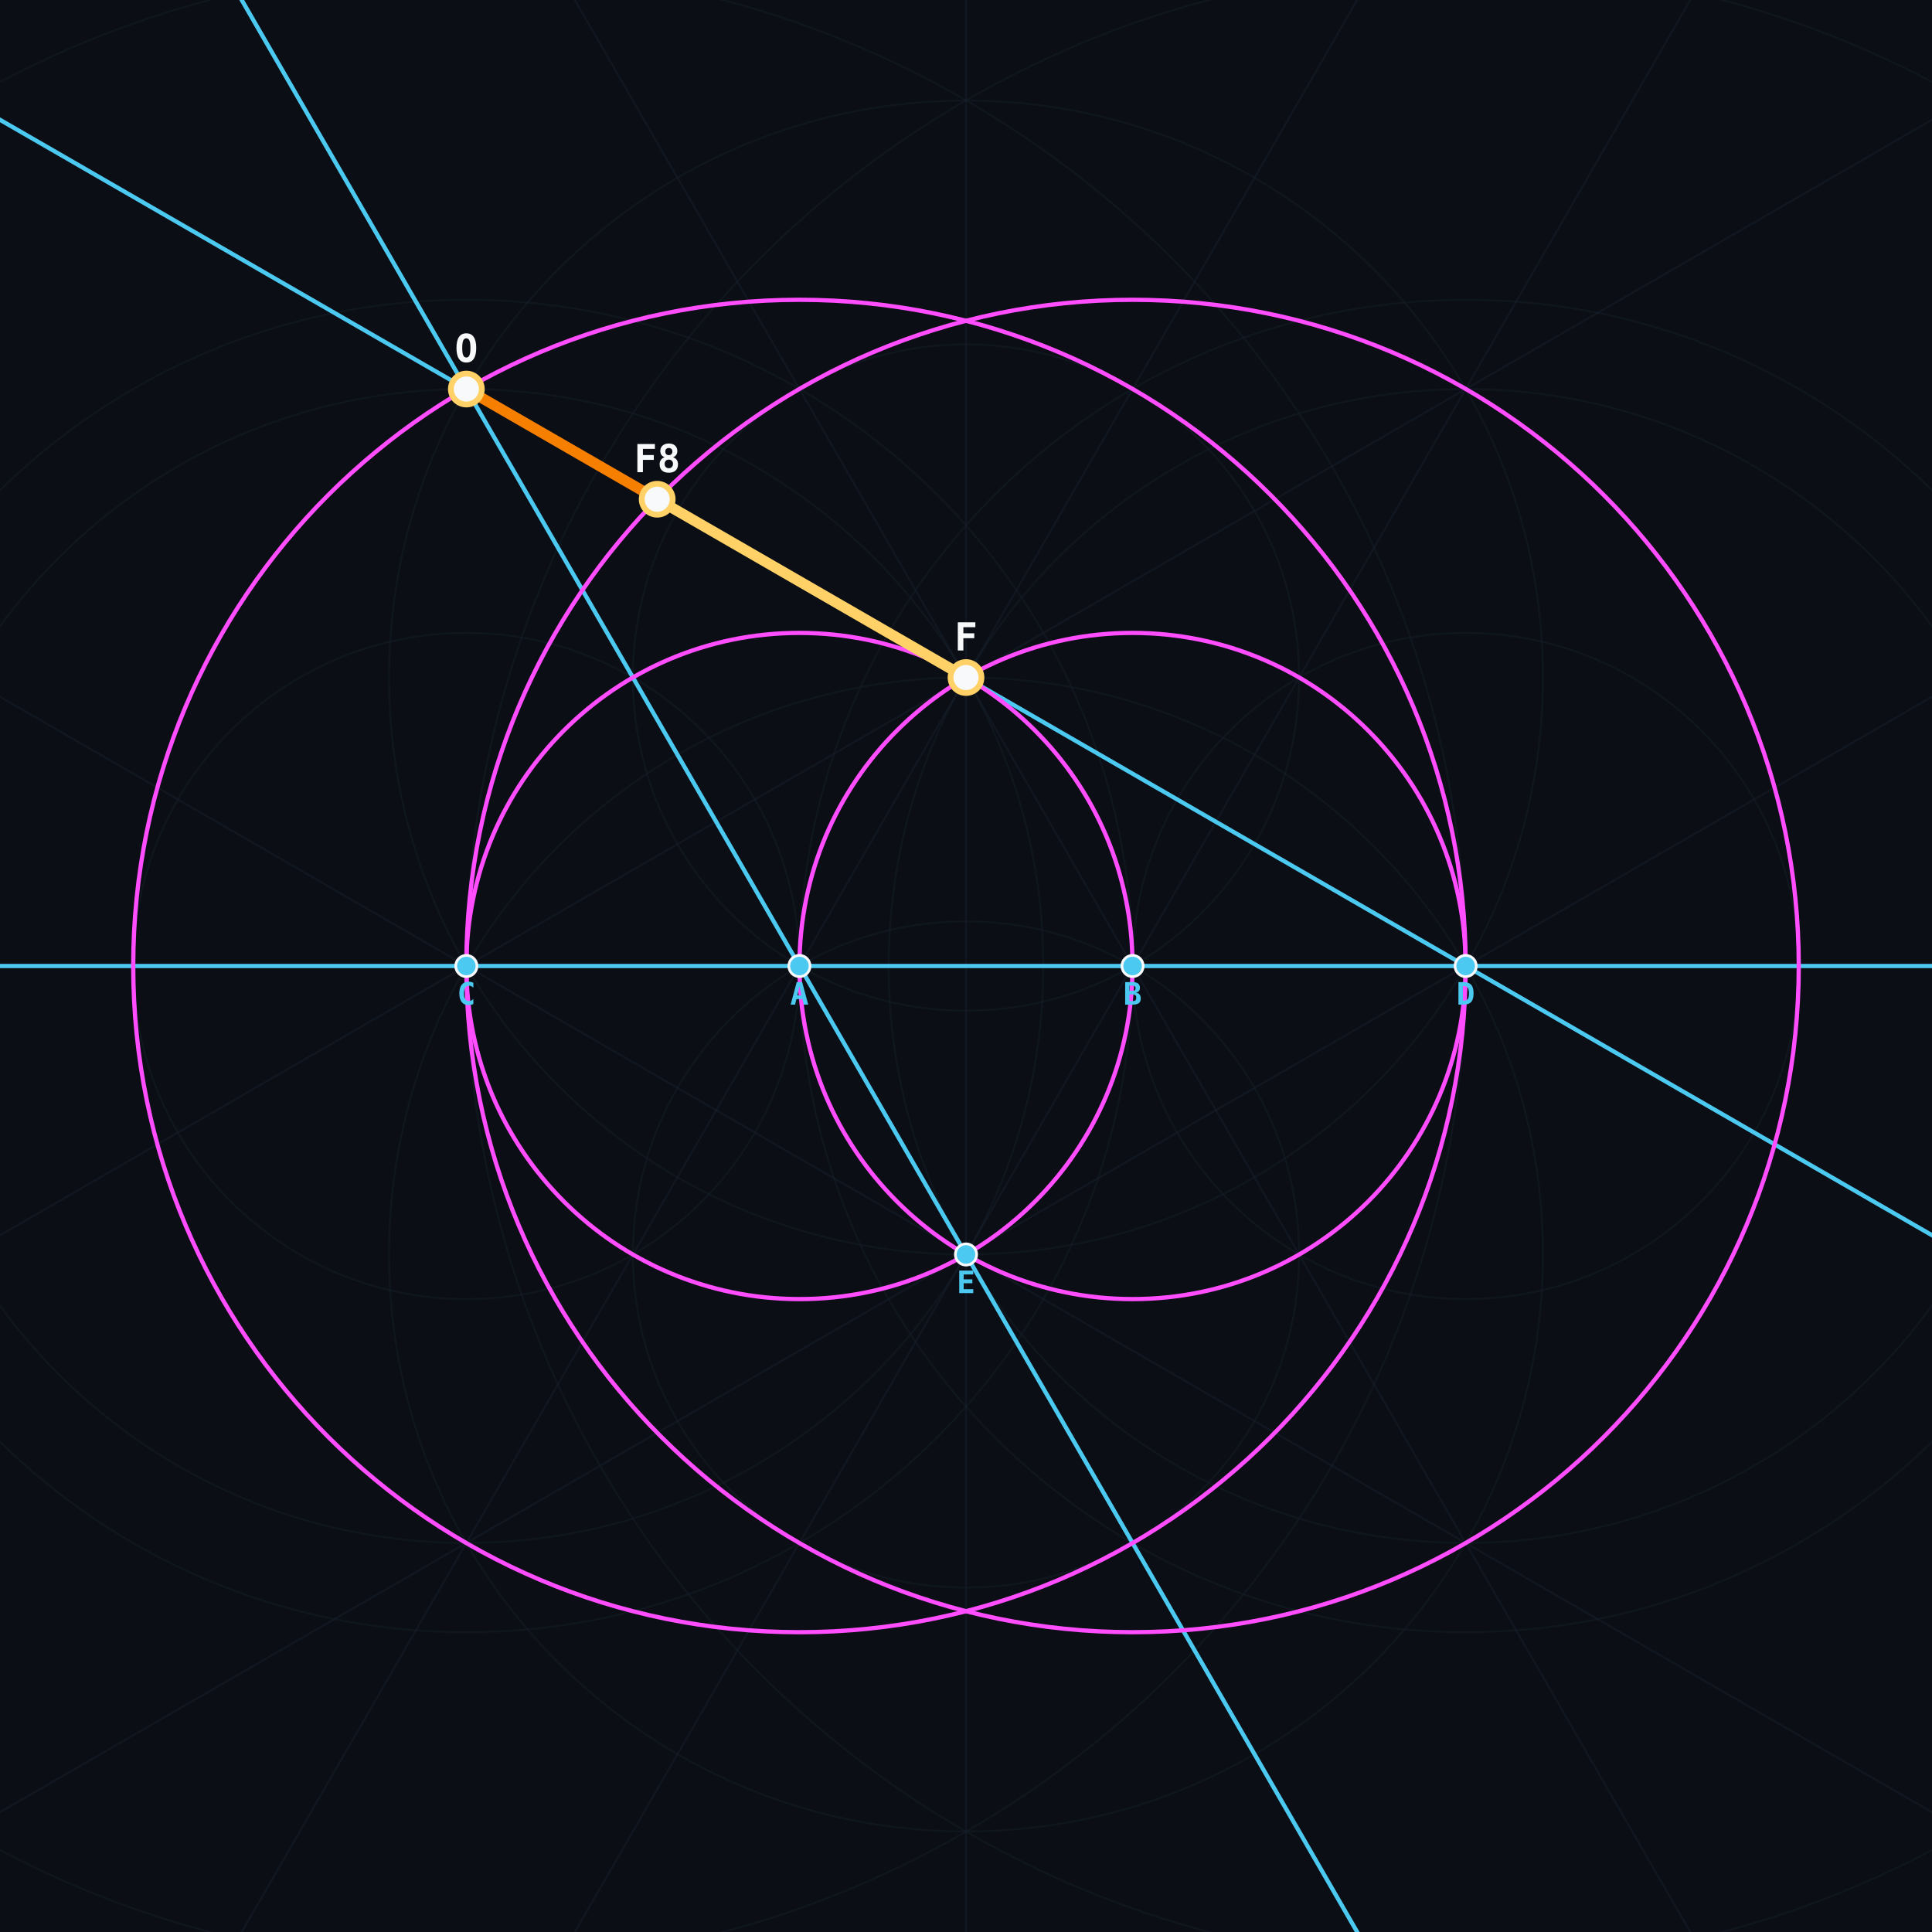
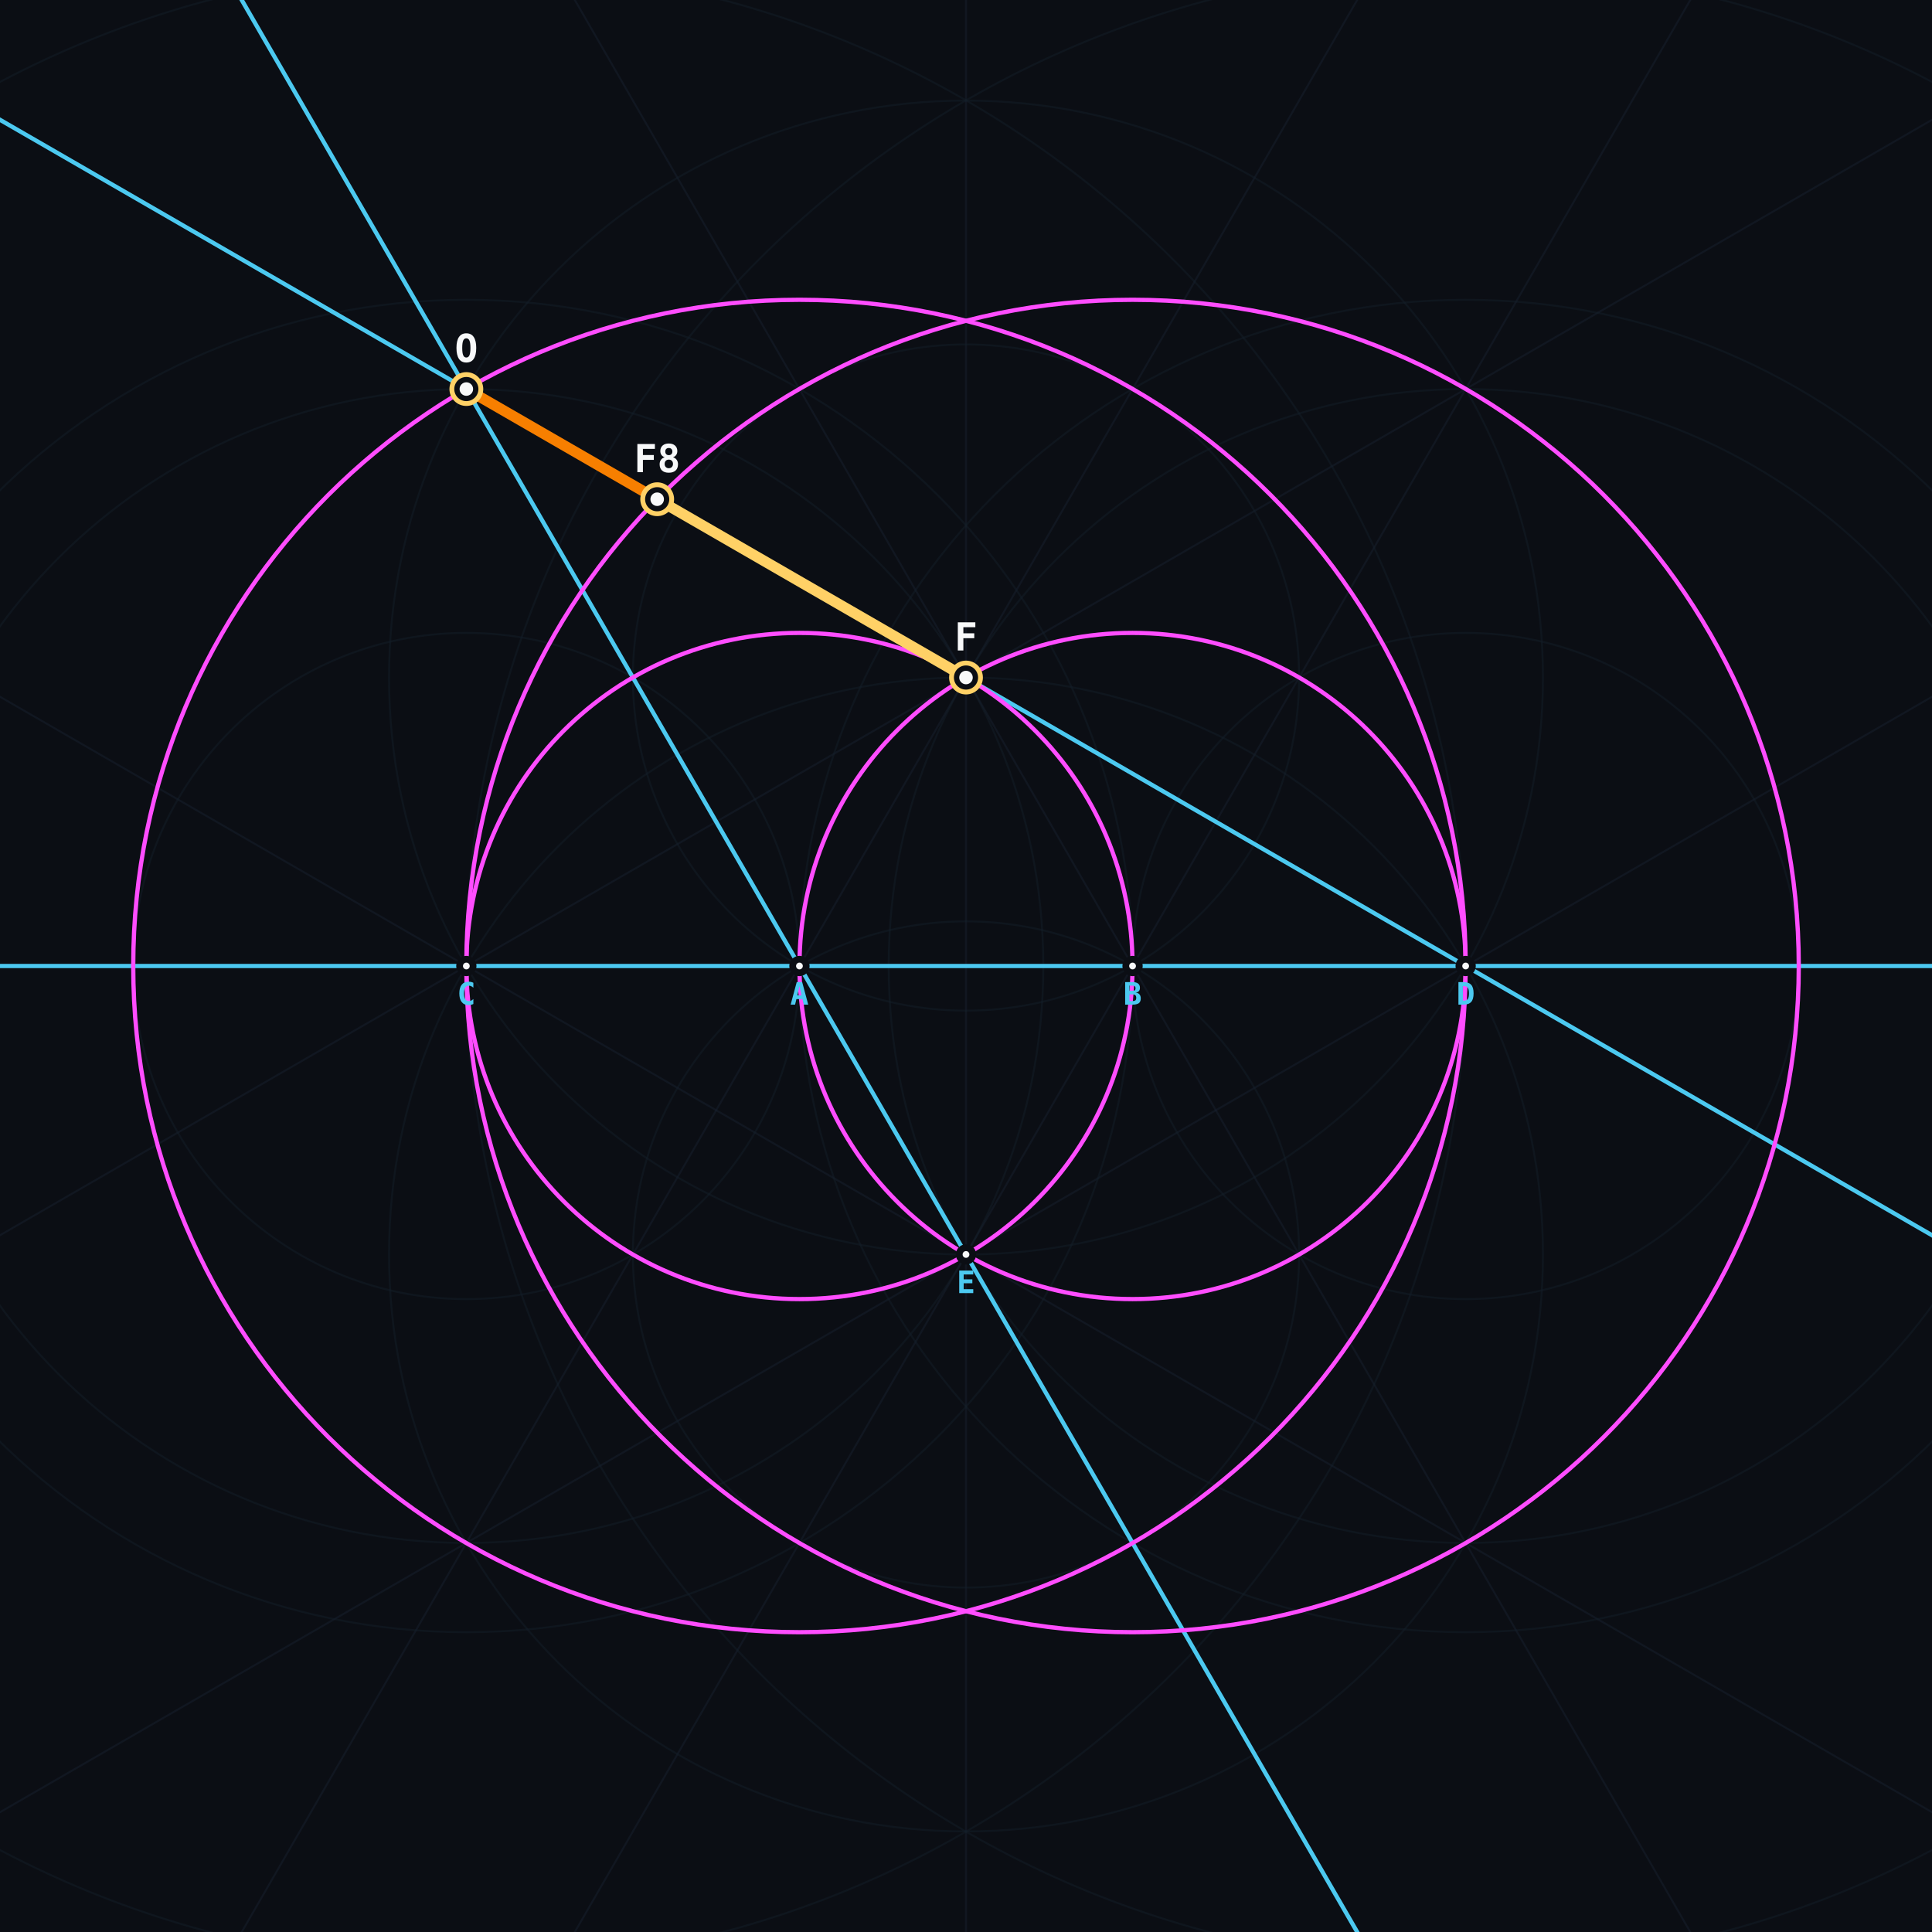
<svg xmlns="http://www.w3.org/2000/svg" viewBox="0 0 1000 1000" width="100%" height="100%" class="levels-svg">
  <defs>
    <clipPath id="sq-clip">
      <rect x="0" y="0" width="1000" height="1000" />
    </clipPath>
  </defs>
  <rect x="0" y="0" width="1000" height="1000" fill="#0b0e14" />
  <g clip-path="url(#sq-clip)">
    <line x1="-168.10" y1="1507.87" x2="1081.90" y2="-657.19" stroke="#1a2332" stroke-width="1.0" stroke-opacity="0.45" />
    <line x1="1168.10" y1="-507.87" x2="-81.90" y2="1657.19" stroke="#1a2332" stroke-width="1.0" stroke-opacity="0.45" />
    <line x1="1168.10" y1="1507.87" x2="-81.90" y2="-657.19" stroke="#1a2332" stroke-width="1.0" stroke-opacity="0.45" />
    <line x1="-711.84" y1="-50.34" x2="1453.22" y2="1199.66" stroke="#1a2332" stroke-width="1.0" stroke-opacity="0.45" />
    <line x1="-711.84" y1="1050.34" x2="1453.22" y2="-199.66" stroke="#1a2332" stroke-width="1.0" stroke-opacity="0.45" />
    <line x1="1711.84" y1="-50.34" x2="-453.22" y2="1199.66" stroke="#1a2332" stroke-width="1.0" stroke-opacity="0.45" />
    <line x1="500.00" y1="1750.00" x2="500.00" y2="-750.00" stroke="#1a2332" stroke-width="1.0" stroke-opacity="0.45" />
    <circle cx="241.38" cy="500.00" r="172.41" fill="none" stroke="#161f2c" stroke-width="1.0" stroke-opacity="0.45" />
    <circle cx="758.62" cy="500.00" r="344.83" fill="none" stroke="#161f2c" stroke-width="1.0" stroke-opacity="0.45" />
    <circle cx="500.00" cy="649.31" r="172.41" fill="none" stroke="#161f2c" stroke-width="1.0" stroke-opacity="0.45" />
    <circle cx="500.00" cy="350.69" r="172.41" fill="none" stroke="#161f2c" stroke-width="1.0" stroke-opacity="0.45" />
    <circle cx="241.38" cy="500.00" r="344.83" fill="none" stroke="#161f2c" stroke-width="1.0" stroke-opacity="0.45" />
    <circle cx="758.62" cy="500.00" r="172.41" fill="none" stroke="#161f2c" stroke-width="1.0" stroke-opacity="0.45" />
    <circle cx="241.38" cy="500.00" r="517.24" fill="none" stroke="#161f2c" stroke-width="1.0" stroke-opacity="0.45" />
    <circle cx="758.62" cy="500.00" r="517.24" fill="none" stroke="#161f2c" stroke-width="1.0" stroke-opacity="0.45" />
    <circle cx="241.38" cy="500.00" r="298.63" fill="none" stroke="#161f2c" stroke-width="1.0" stroke-opacity="0.45" />
    <circle cx="500.00" cy="649.31" r="298.63" fill="none" stroke="#161f2c" stroke-width="1.0" stroke-opacity="0.45" />
    <circle cx="500.00" cy="350.69" r="298.63" fill="none" stroke="#161f2c" stroke-width="1.0" stroke-opacity="0.45" />
    <circle cx="758.62" cy="500.00" r="298.63" fill="none" stroke="#161f2c" stroke-width="1.0" stroke-opacity="0.45" />
    <line x1="-750.00" y1="500.00" x2="1750.00" y2="500.00" stroke="#4cc9f0" stroke-width="2.2" stroke-linecap="round" />
    <line x1="-168.10" y1="-507.87" x2="1081.90" y2="1657.19" stroke="#4cc9f0" stroke-width="2.2" stroke-linecap="round" />
    <line x1="1711.84" y1="1050.34" x2="-453.22" y2="-199.66" stroke="#4cc9f0" stroke-width="2.2" stroke-linecap="round" />
    <circle cx="413.79" cy="500.00" r="172.41" fill="none" stroke="#ff4dff" stroke-width="2.2" />
    <circle cx="586.21" cy="500.00" r="172.41" fill="none" stroke="#ff4dff" stroke-width="2.2" />
    <circle cx="413.79" cy="500.00" r="344.83" fill="none" stroke="#ff4dff" stroke-width="2.2" />
    <circle cx="586.21" cy="500.00" r="344.83" fill="none" stroke="#ff4dff" stroke-width="2.2" />
-     <circle class="geom-point" cx="413.79" cy="500.00" r="5.5" data-base-r="5.5" fill="#4cc9f0" stroke="#f8f9fa" stroke-width="1.4" />
+     <circle class="geom-point" cx="413.79" cy="500.00" r="3.5" data-base-r="3.5" fill="#f8f9fa" stroke="#0b0e14" stroke-width="3.5" />
    <text class="geom-label" x="413.79" y="520.00" data-anchor-x="413.79" data-anchor-y="500.00" data-offset-y="20" data-base-font="16" fill="#4cc9f0" font-family="monospace" font-size="16" font-weight="bold" text-anchor="middle">A</text>
-     <circle class="geom-point" cx="586.21" cy="500.00" r="5.5" data-base-r="5.5" fill="#4cc9f0" stroke="#f8f9fa" stroke-width="1.4" />
+     <circle class="geom-point" cx="586.21" cy="500.00" r="3.5" data-base-r="3.5" fill="#f8f9fa" stroke="#0b0e14" stroke-width="3.5" />
    <text class="geom-label" x="586.21" y="520.00" data-anchor-x="586.21" data-anchor-y="500.00" data-offset-y="20" data-base-font="16" fill="#4cc9f0" font-family="monospace" font-size="16" font-weight="bold" text-anchor="middle">B</text>
-     <circle class="geom-point" cx="241.38" cy="500.00" r="5.5" data-base-r="5.5" fill="#4cc9f0" stroke="#f8f9fa" stroke-width="1.4" />
+     <circle class="geom-point" cx="241.38" cy="500.00" r="3.5" data-base-r="3.5" fill="#f8f9fa" stroke="#0b0e14" stroke-width="3.5" />
    <text class="geom-label" x="241.38" y="520.00" data-anchor-x="241.38" data-anchor-y="500.00" data-offset-y="20" data-base-font="16" fill="#4cc9f0" font-family="monospace" font-size="16" font-weight="bold" text-anchor="middle">C</text>
-     <circle class="geom-point" cx="758.62" cy="500.00" r="5.5" data-base-r="5.5" fill="#4cc9f0" stroke="#f8f9fa" stroke-width="1.4" />
+     <circle class="geom-point" cx="758.62" cy="500.00" r="3.5" data-base-r="3.5" fill="#f8f9fa" stroke="#0b0e14" stroke-width="3.5" />
    <text class="geom-label" x="758.62" y="520.00" data-anchor-x="758.62" data-anchor-y="500.00" data-offset-y="20" data-base-font="16" fill="#4cc9f0" font-family="monospace" font-size="16" font-weight="bold" text-anchor="middle">D</text>
-     <circle class="geom-point" cx="500.00" cy="649.31" r="5.5" data-base-r="5.5" fill="#4cc9f0" stroke="#f8f9fa" stroke-width="1.4" />
+     <circle class="geom-point" cx="500.00" cy="649.31" r="3.5" data-base-r="3.5" fill="#f8f9fa" stroke="#0b0e14" stroke-width="3.5" />
    <text class="geom-label" x="500.00" y="669.31" data-anchor-x="500.00" data-anchor-y="649.31" data-offset-y="20" data-base-font="16" fill="#4cc9f0" font-family="monospace" font-size="16" font-weight="bold" text-anchor="middle">E</text>
    <line x1="241.38" y1="201.37" x2="340.16" y2="258.40" stroke="#f77f00" stroke-width="5.5" stroke-linecap="round" />
    <line x1="340.16" y1="258.40" x2="500.00" y2="350.69" stroke="#ffd166" stroke-width="5.5" stroke-linecap="round" />
-     <circle class="geom-point" cx="241.38" cy="201.37" r="8" data-base-r="8" fill="#f8f9fa" stroke="#ffd166" stroke-width="3" />
+     <circle class="geom-point" cx="241.38" cy="201.37" r="7.5" data-base-r="7.5" fill="#0b0e14" stroke="#ffd166" stroke-width="2.5" />
+     <circle class="geom-point" cx="241.38" cy="201.37" r="3.5" data-base-r="3.5" fill="#f8f9fa" stroke="none" />
    <text class="geom-label" x="241.38" y="187.37" data-anchor-x="241.38" data-anchor-y="201.37" data-offset-y="-14" data-base-font="20" fill="#f8f9fa" font-family="monospace" font-size="20" font-weight="bold" text-anchor="middle">O</text>
-     <circle class="geom-point" cx="340.16" cy="258.40" r="8" data-base-r="8" fill="#f8f9fa" stroke="#ffd166" stroke-width="3" />
+     <circle class="geom-point" cx="340.16" cy="258.40" r="7.5" data-base-r="7.5" fill="#0b0e14" stroke="#ffd166" stroke-width="2.5" />
+     <circle class="geom-point" cx="340.16" cy="258.40" r="3.5" data-base-r="3.5" fill="#f8f9fa" stroke="none" />
    <text class="geom-label" x="340.16" y="244.40" data-anchor-x="340.16" data-anchor-y="258.40" data-offset-y="-14" data-base-font="20" fill="#f8f9fa" font-family="monospace" font-size="20" font-weight="bold" text-anchor="middle">F8</text>
-     <circle class="geom-point" cx="500.00" cy="350.69" r="8" data-base-r="8" fill="#f8f9fa" stroke="#ffd166" stroke-width="3" />
+     <circle class="geom-point" cx="500.00" cy="350.69" r="7.5" data-base-r="7.5" fill="#0b0e14" stroke="#ffd166" stroke-width="2.5" />
+     <circle class="geom-point" cx="500.00" cy="350.69" r="3.5" data-base-r="3.5" fill="#f8f9fa" stroke="none" />
    <text class="geom-label" x="500.00" y="336.69" data-anchor-x="500.00" data-anchor-y="350.69" data-offset-y="-14" data-base-font="20" fill="#f8f9fa" font-family="monospace" font-size="20" font-weight="bold" text-anchor="middle">F</text>
  </g>
</svg>
